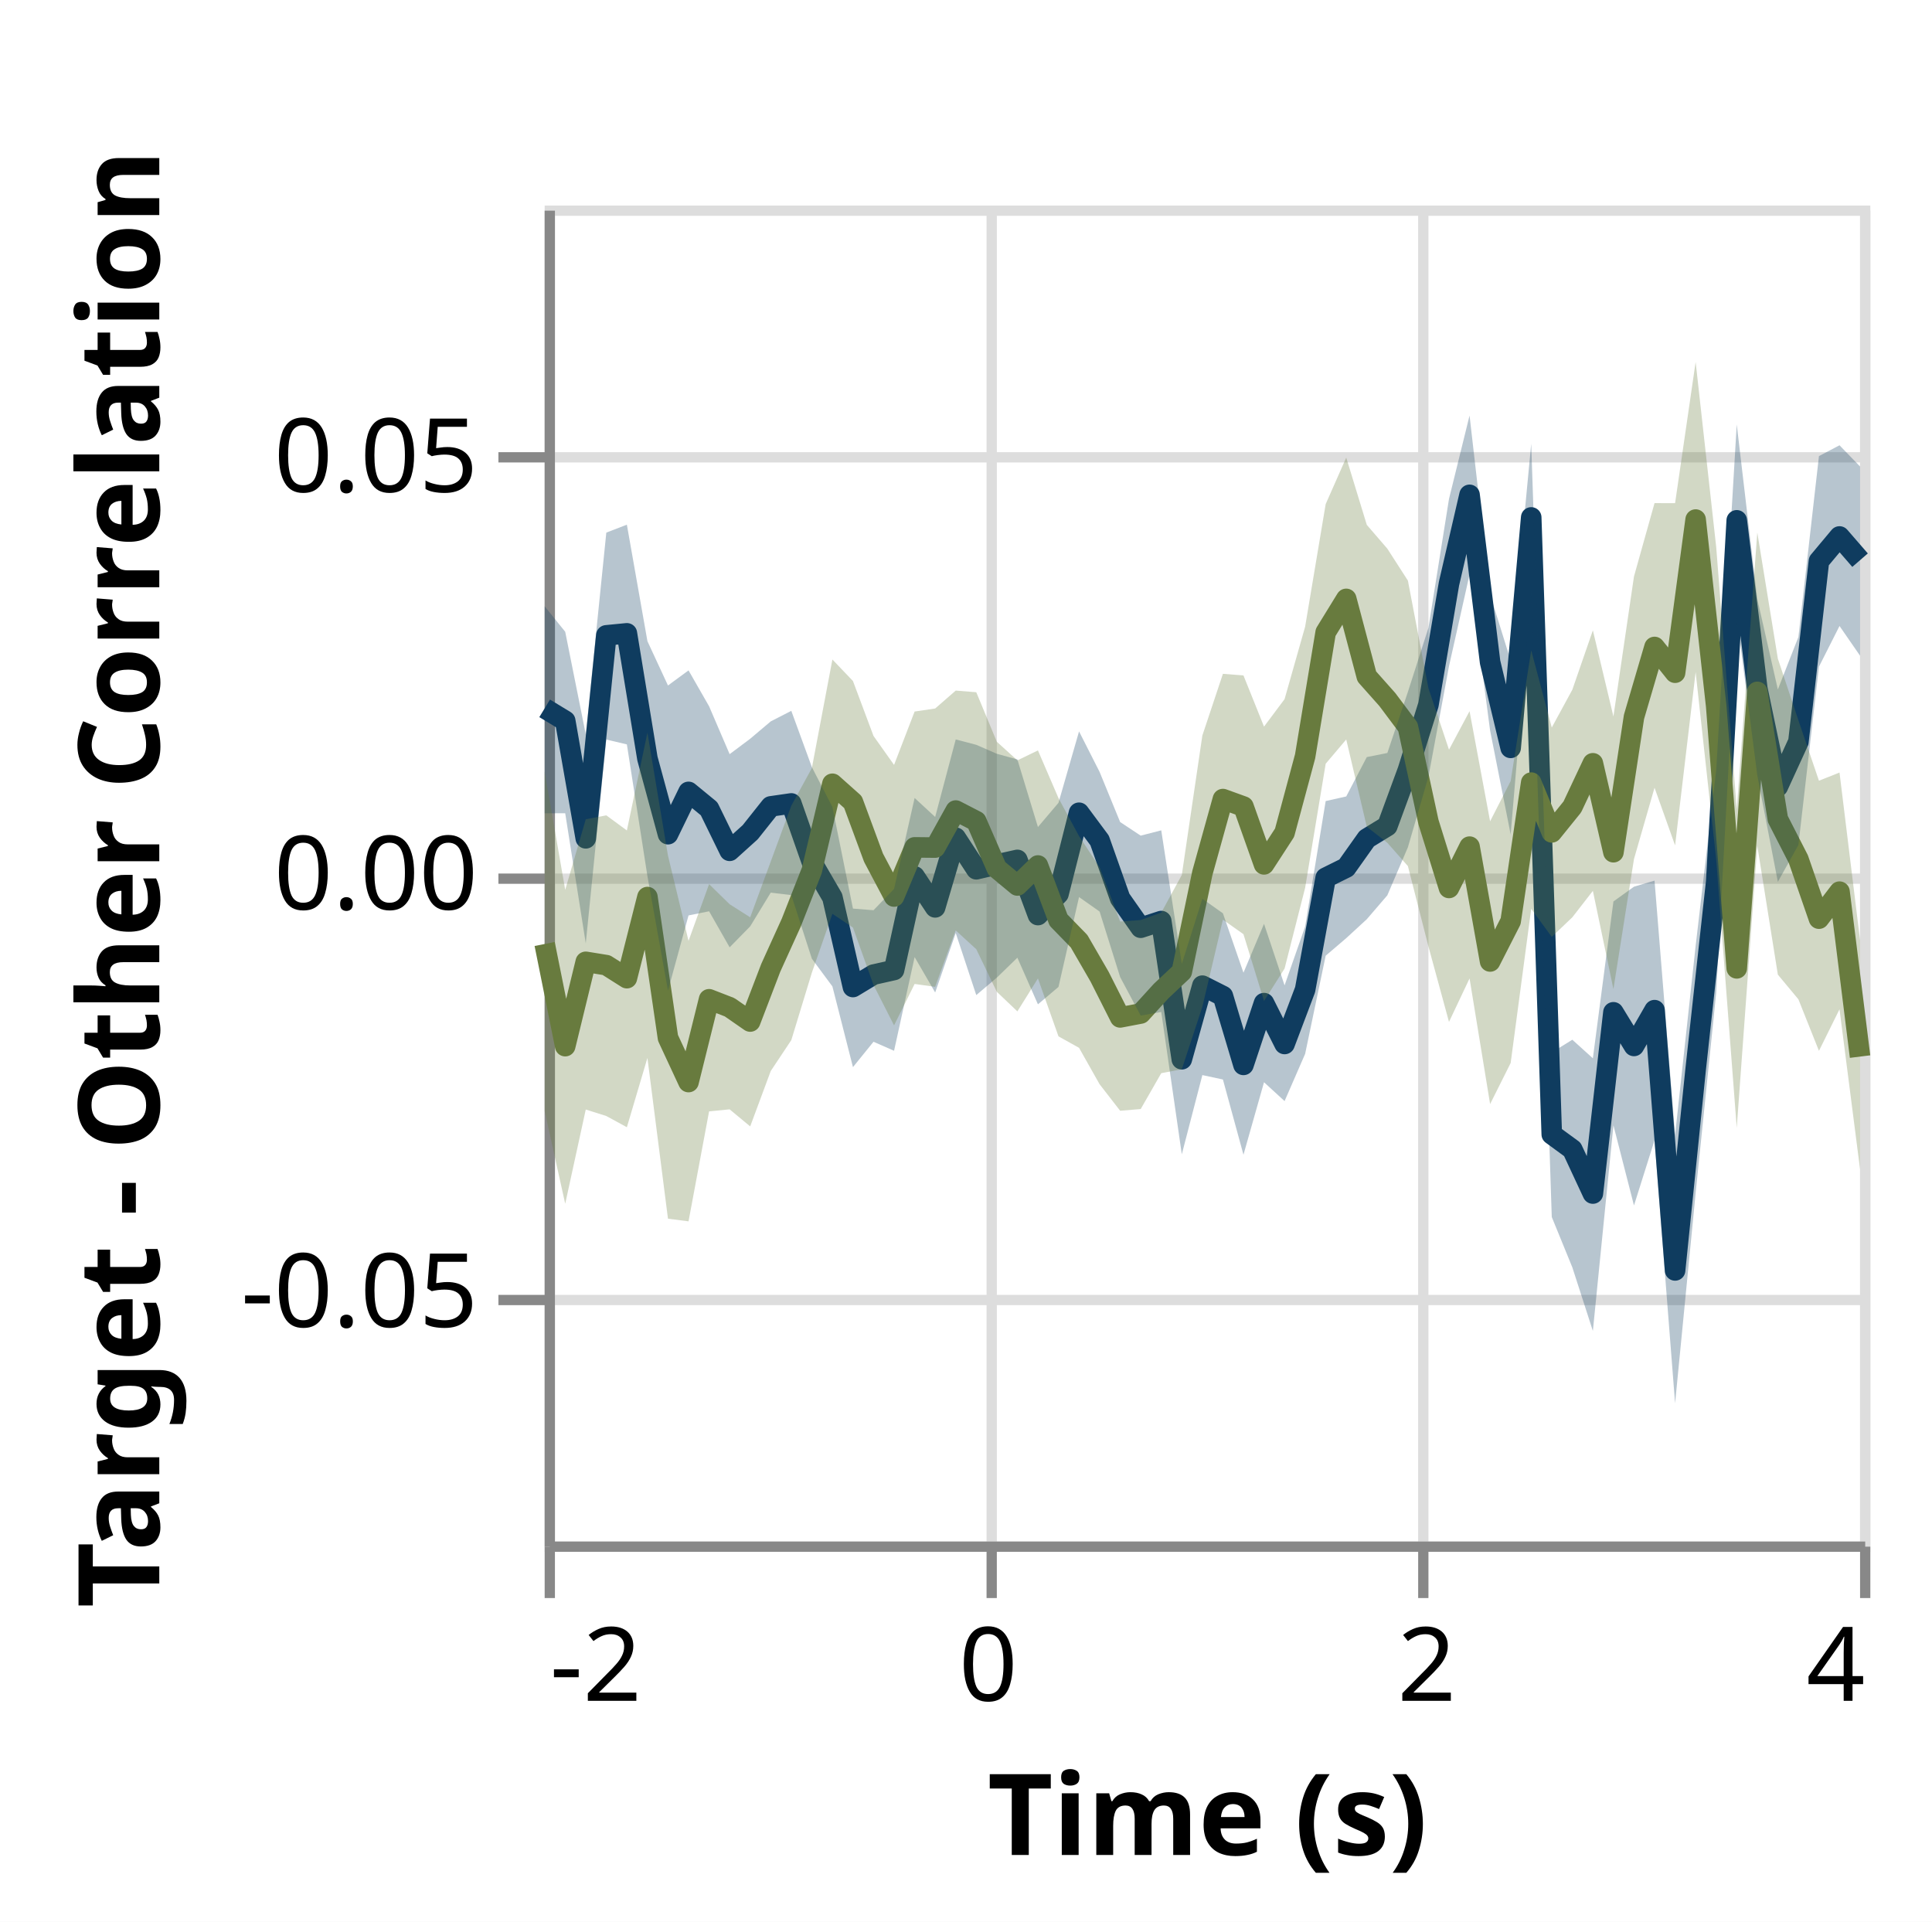
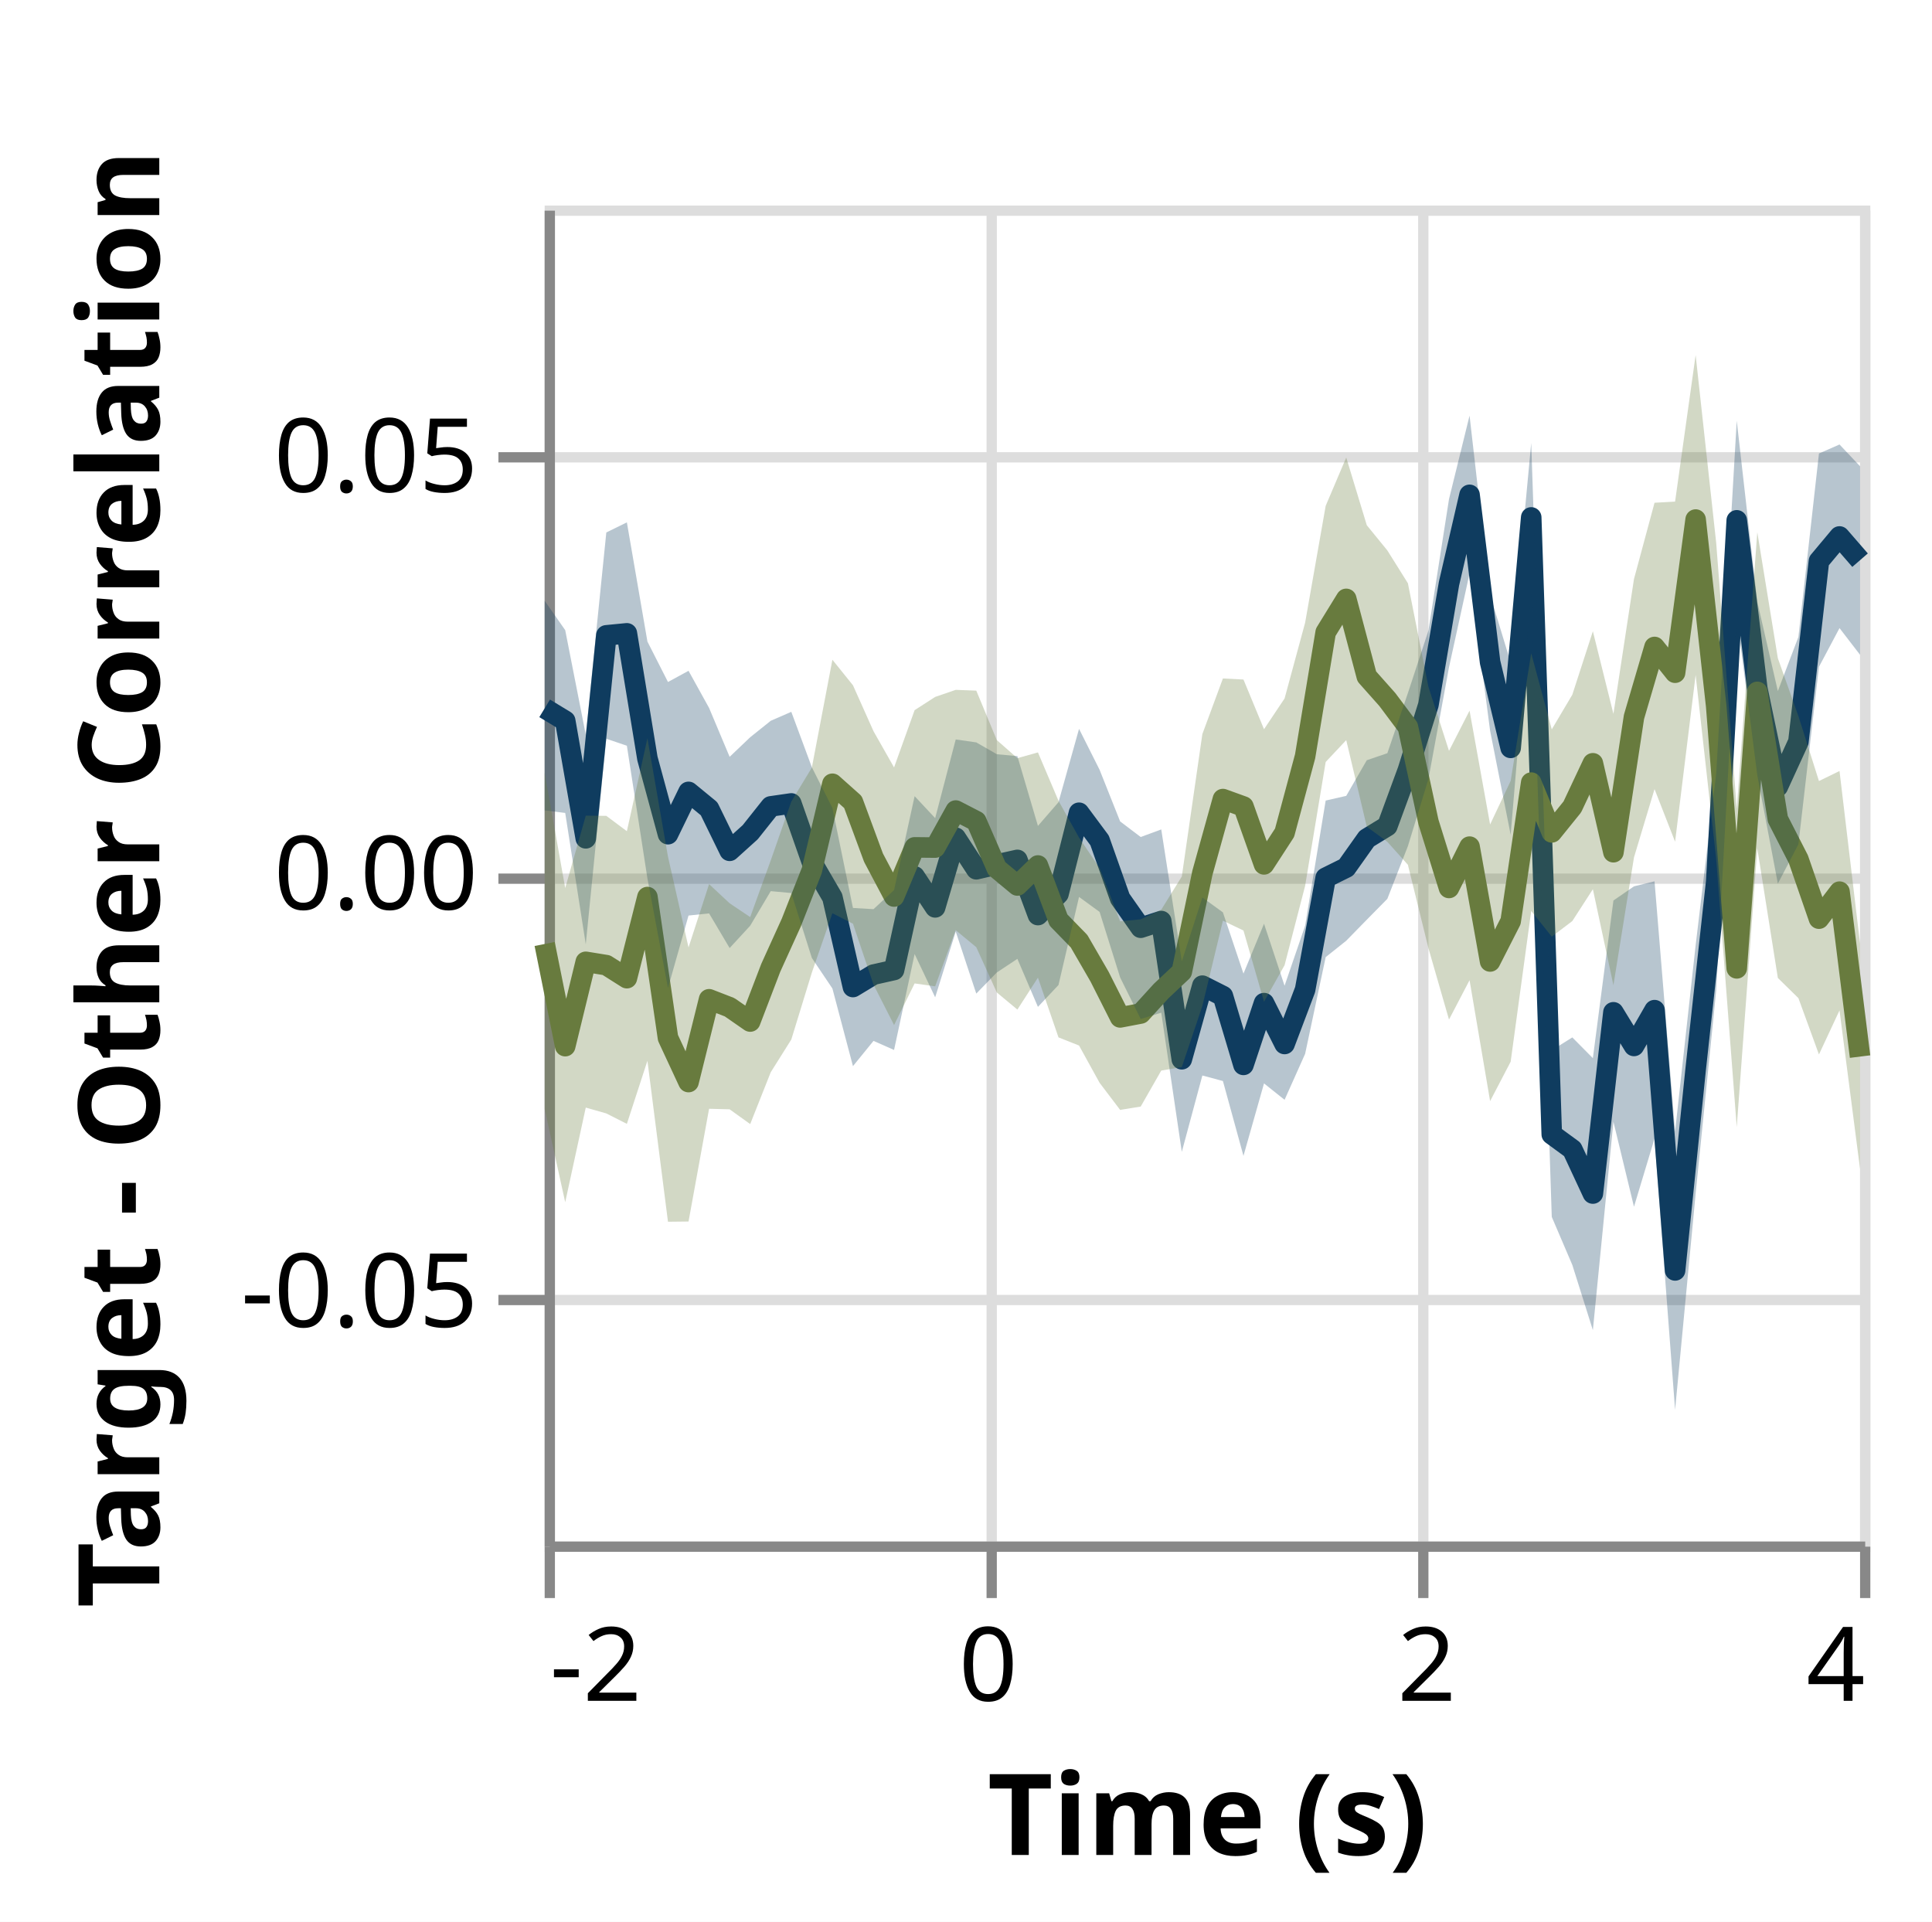
<svg xmlns="http://www.w3.org/2000/svg" class="marks" width="188" height="187" viewBox="0 0 188 187" version="1.1">
  <rect width="188" height="187" fill="white" />
  <g fill="none" stroke-miterlimit="10" transform="translate(53,20)">
    <g class="mark-group role-frame root" role="graphics-object" aria-roledescription="group mark container">
      <g transform="translate(0,0)">
        <path class="background" aria-hidden="true" d="M0.5,0.5h128v130h-128Z" stroke="#ddd" />
        <g>
          <g class="mark-group role-axis" aria-hidden="true">
            <g transform="translate(0.5,130.5)">
              <path class="background" aria-hidden="true" d="M0,0h0v0h0Z" pointer-events="none" />
              <g>
                <g class="mark-rule role-axis-grid" pointer-events="none">
                  <line transform="translate(0,-130)" x2="0" y2="130" stroke="#ddd" stroke-width="1" opacity="1" />
                  <line transform="translate(43,-130)" x2="0" y2="130" stroke="#ddd" stroke-width="1" opacity="1" />
                  <line transform="translate(85,-130)" x2="0" y2="130" stroke="#ddd" stroke-width="1" opacity="1" />
                  <line transform="translate(128,-130)" x2="0" y2="130" stroke="#ddd" stroke-width="1" opacity="1" />
                </g>
              </g>
              <path class="foreground" aria-hidden="true" d="" pointer-events="none" display="none" />
            </g>
          </g>
          <g class="mark-group role-axis" aria-hidden="true">
            <g transform="translate(0.5,0.5)">
              <path class="background" aria-hidden="true" d="M0,0h0v0h0Z" pointer-events="none" />
              <g>
                <g class="mark-rule role-axis-grid" pointer-events="none">
                  <line transform="translate(0,106)" x2="128" y2="0" stroke="#ddd" stroke-width="1" opacity="1" />
                  <line transform="translate(0,65)" x2="128" y2="0" stroke="#ddd" stroke-width="1" opacity="1" />
                  <line transform="translate(0,24)" x2="128" y2="0" stroke="#ddd" stroke-width="1" opacity="1" />
                </g>
              </g>
              <path class="foreground" aria-hidden="true" d="" pointer-events="none" display="none" />
            </g>
          </g>
          <g class="mark-group role-axis" role="graphics-symbol" aria-roledescription="axis" aria-label="X-axis titled 'Time (s)' for a linear scale with values from -2 to 4">
            <g transform="translate(0.5,130.5)">
              <path class="background" aria-hidden="true" d="M0,0h0v0h0Z" pointer-events="none" />
              <g>
                <g class="mark-rule role-axis-tick" pointer-events="none">
                  <line transform="translate(0,0)" x2="0" y2="5" stroke="#888" stroke-width="1" opacity="1" />
                  <line transform="translate(43,0)" x2="0" y2="5" stroke="#888" stroke-width="1" opacity="1" />
                  <line transform="translate(85,0)" x2="0" y2="5" stroke="#888" stroke-width="1" opacity="1" />
                  <line transform="translate(128,0)" x2="0" y2="5" stroke="#888" stroke-width="1" opacity="1" />
                </g>
                <g class="mark-text role-axis-label" pointer-events="none">
                  <text text-anchor="start" transform="translate(0,15)" font-family="sans-serif" font-size="10px" fill="#000" opacity="1">-2</text>
                  <text text-anchor="middle" transform="translate(42.66667,15)" font-family="sans-serif" font-size="10px" fill="#000" opacity="1">0</text>
                  <text text-anchor="middle" transform="translate(85.33333,15)" font-family="sans-serif" font-size="10px" fill="#000" opacity="1">2</text>
                  <text text-anchor="end" transform="translate(128,15)" font-family="sans-serif" font-size="10px" fill="#000" opacity="1">4</text>
                </g>
                <g class="mark-rule role-axis-domain" pointer-events="none">
                  <line transform="translate(0,0)" x2="128" y2="0" stroke="#888" stroke-width="1" opacity="1" />
                </g>
                <g class="mark-text role-axis-title" pointer-events="none">
                  <text text-anchor="middle" transform="translate(64,30)" font-family="sans-serif" font-size="11px" font-weight="bold" fill="#000" opacity="1">Time (s)</text>
                </g>
              </g>
              <path class="foreground" aria-hidden="true" d="" pointer-events="none" display="none" />
            </g>
          </g>
          <g class="mark-group role-axis" role="graphics-symbol" aria-roledescription="axis" aria-label="Y-axis titled 'Target - Other Correlation' for a linear scale with values from -0.08 to 0.08">
            <g transform="translate(0.5,0.5)">
              <path class="background" aria-hidden="true" d="M0,0h0v0h0Z" pointer-events="none" />
              <g>
                <g class="mark-rule role-axis-tick" pointer-events="none">
                  <line transform="translate(0,106)" x2="-5" y2="0" stroke="#888" stroke-width="1" opacity="1" />
                  <line transform="translate(0,65)" x2="-5" y2="0" stroke="#888" stroke-width="1" opacity="1" />
                  <line transform="translate(0,24)" x2="-5" y2="0" stroke="#888" stroke-width="1" opacity="1" />
                </g>
                <g class="mark-text role-axis-label" pointer-events="none">
                  <text text-anchor="end" transform="translate(-7,108.625)" font-family="sans-serif" font-size="10px" fill="#000" opacity="1">-0.05</text>
                  <text text-anchor="end" transform="translate(-7,68)" font-family="sans-serif" font-size="10px" fill="#000" opacity="1">0.00</text>
                  <text text-anchor="end" transform="translate(-7,27.375)" font-family="sans-serif" font-size="10px" fill="#000" opacity="1">0.05</text>
                </g>
                <g class="mark-rule role-axis-domain" pointer-events="none">
                  <line transform="translate(0,130)" x2="0" y2="-130" stroke="#888" stroke-width="1" opacity="1" />
                </g>
                <g class="mark-text role-axis-title" pointer-events="none">
                  <text text-anchor="middle" transform="translate(-36,65) rotate(-90) translate(0,-2)" font-family="sans-serif" font-size="11px" font-weight="bold" fill="#000" opacity="1">Target - Other Correlation</text>
                </g>
              </g>
              <path class="foreground" aria-hidden="true" d="" pointer-events="none" display="none" />
            </g>
          </g>
          <g class="mark-group role-scope layer_0_layer_0_layer_0_pathgroup" role="graphics-object" aria-roledescription="group mark container">
            <g transform="translate(0,0)">
              <path class="background" aria-hidden="true" d="M0,0h128v130h-128Z" />
              <g>
                <g class="mark-line role-mark layer_0_layer_0_layer_0_marks" role="graphics-object" aria-roledescription="line mark container">
                  <path aria-label="Time (s): -2; Source: global; Target - Other Correlation: 0.0197836288683" role="graphics-symbol" aria-roledescription="line mark" d="M0,48.926L2,50.141L4,61.574L6,41.823L8,41.628L10,53.81L12,61.173L14,57.056L16,58.697L18,62.789L20,60.983L22,58.467L24,58.179L26,63.883L28,67.323L30,76.044L32,74.835L34,74.386L36,65.281L38,68.293L40,61.517L42,64.586L44,64.119L46,63.673L48,69.042L50,66.98L52,59.085L54,61.776L56,67.425L58,70.275L60,69.623L62,83.073L64,75.911L66,76.921L68,83.62L70,77.61L72,81.586L74,76.297L76,65.411L78,64.42L80,61.601L82,60.378L84,54.935L86,48.568L88,36.792L90,28.151L92,44.437L94,52.773L96,30.349L98,90.381L100,91.844L102,96.139L104,78.502L106,81.777L108,78.294L110,103.62L112,84.067L114,65.807L116,30.631L118,46.99L120,56.542L122,52.178L124,34.593L126,32.202L128,34.508" stroke="#0F3C5F" stroke-width="2" stroke-linejoin="round" />
                </g>
              </g>
              <path class="foreground" aria-hidden="true" d="" display="none" />
            </g>
            <g transform="translate(0,0)">
              <path class="background" aria-hidden="true" d="M0,0h128v130h-128Z" />
              <g>
                <g class="mark-line role-mark layer_0_layer_0_layer_0_marks" role="graphics-object" aria-roledescription="line mark container">
                  <path aria-label="Time (s): -2; Source: object; Target - Other Correlation: -0.00843555910902" role="graphics-symbol" aria-roledescription="line mark" d="M0,71.854L2,81.796L4,73.591L6,73.915L8,75.182L10,67.289L12,80.992L14,85.291L16,77.236L18,78.013L20,79.401L22,74.177L24,69.77L26,64.691L28,56.265L30,58.048L32,63.459L34,67.236L36,62.454L38,62.474L40,58.871L42,59.903L44,64.505L46,66.163L48,64.218L50,69.529L52,71.582L54,75.039L56,79L58,78.619L60,76.425L62,74.55L64,64.949L66,57.755L68,58.479L70,64.11L72,61.03L74,53.59L76,41.527L78,38.275L80,45.819L82,48.069L84,50.74L86,59.984L88,66.403L90,62.383L92,73.558L94,69.636L96,56.153L98,60.995L100,58.52L102,54.272L104,62.926L106,49.764L108,42.954L110,45.459L112,30.557L114,48.701L116,74.228L118,47.324L120,59.706L122,63.612L124,69.391L126,66.764L128,82.813" stroke="#687B3E" stroke-width="2" stroke-linejoin="round" />
                </g>
              </g>
              <path class="foreground" aria-hidden="true" d="" display="none" />
            </g>
          </g>
          <g class="mark-group role-scope layer_0_layer_0_layer_1_layer_0_pathgroup" role="graphics-object" aria-roledescription="group mark container">
            <g transform="translate(0,0)">
              <path class="background" aria-hidden="true" d="M0,0h128v130h-128Z" />
              <g>
                <g class="mark-area role-mark layer_0_layer_0_layer_1_layer_0_marks" role="graphics-object" aria-roledescription="area mark container">
-                   <path aria-label=": 0.00721145630462; upper_lower: 0.0320083979759; Time (s): -2; Source: global; upper: 0.0320083979759; lower: 0.00721145630462" role="graphics-symbol" aria-roledescription="errorband" d="M0,59.141L2,59.135L4,71.796L6,51.963L8,52.434L10,65.254L12,76.394L14,69.078L16,68.673L18,72.181L20,70.141L22,66.859L24,67.1L26,73.285L28,75.985L30,83.837L32,81.37L34,82.248L36,73.13L38,76.576L40,70.788L42,76.828L44,75.131L46,73.192L48,77.727L50,76.035L52,67.29L54,68.7L56,75.079L58,78.824L60,78.471L62,92.32L64,84.612L66,85.042L68,92.361L70,85.309L72,87.143L74,82.551L76,72.996L78,71.288L80,69.447L82,67.119L84,62.447L86,55.58L88,44.819L90,35.902L92,51.086L94,61.194L96,37.526L98,98.423L100,103.317L102,109.509L104,89.5L106,97.299L108,90.958L110,116.551L112,96.097L114,76.621L116,39.998L118,55.45L120,65.812L122,62.224L124,44.874L126,40.913L128,43.805L128,25.395L126,23.329L124,24.38L122,41.982L120,47.09L118,38.286L116,21.302L114,54.942L112,72.046L110,90.444L108,65.689L106,66.28L104,67.718L102,82.979L100,81.172L98,82.41L96,23.176L94,44.281L92,37.847L90,20.436L88,28.547L86,41.09L84,47.326L82,53.27L80,53.668L78,57.5L76,57.948L74,70.16L72,75.881L70,69.895L68,74.649L66,68.869L64,67.452L62,73.795L60,60.798L58,61.313L56,59.991L54,55.11L52,51.171L50,58.117L48,60.474L46,53.899L44,53.347L42,52.475L40,51.951L38,59.495L36,57.647L34,66.496L32,68.57L30,68.412L28,58.521L26,54.639L24,49.169L22,50.195L20,51.885L18,53.384L16,48.724L14,45.233L12,46.703L10,42.391L8,31.054L6,31.825L4,51.458L2,41.475L0,38.993Z" fill="#0F3C5F" opacity="0.3" />
+                   <path aria-label=": 0.00756013156867; upper_lower: 0.0326721661785; Time (s): -2; Source: global; upper: 0.0326721661785; lower: 0.00756013156867" role="graphics-symbol" aria-roledescription="errorband" d="M0,58.857L2,59.103L4,71.886L6,51.883L8,52.566L10,65.476L12,76.14L14,69.088L16,68.879L18,72.252L20,70.079L22,66.714L24,66.898L26,73.215L28,76.186L30,83.741L32,81.284L34,82.168L36,72.834L38,77.044L40,70.647L42,76.682L44,74.628L46,73.302L48,77.976L50,75.849L52,67.278L54,68.736L56,75.117L58,79.155L60,78.543L62,92.083L64,84.655L66,85.189L68,92.473L70,85.422L72,87.018L74,82.545L76,73.136L78,71.539L80,69.494L82,67.465L84,62.337L86,55.804L88,44.928L90,35.801L92,51.109L94,61.224L96,37.416L98,98.412L100,103.086L102,109.431L104,89.153L106,97.424L108,90.79L110,117.187L112,96.155L114,76.392L116,39.908L118,55.442L120,65.983L122,62.157L124,44.888L126,41.118L128,43.716L128,25.371L126,23.251L124,24.128L122,41.977L120,47.245L118,38.56L116,20.941L114,55.288L112,71.983L110,90.102L108,65.757L106,66.247L104,67.624L102,82.967L100,80.946L98,82.197L96,23.102L94,44.47L92,37.895L90,20.445L88,28.569L86,41.356L84,47.44L82,53.292L80,53.974L78,57.443L76,57.899L74,70.076L72,75.919L70,69.886L68,74.738L66,68.778L64,67.33L62,73.548L60,60.709L58,61.447L56,59.931L54,54.906L52,50.922L50,58.059L48,60.365L46,53.578L44,53.389L42,52.24L40,51.953L38,59.608L36,57.471L34,66.609L32,68.467L30,68.35L28,58.616L26,54.657L24,49.265L22,50.136L20,51.739L18,53.645L16,48.887L14,45.273L12,46.363L10,42.428L8,30.829L6,31.812L4,51.491L2,41.318L0,38.454Z" fill="#0F3C5F" opacity="0.3" />
                </g>
              </g>
              <path class="foreground" aria-hidden="true" d="" display="none" />
            </g>
            <g transform="translate(0,0)">
              <path class="background" aria-hidden="true" d="M0,0h128v130h-128Z" />
              <g>
                <g class="mark-area role-mark layer_0_layer_0_layer_1_layer_0_marks" role="graphics-object" aria-roledescription="area mark container">
-                   <path aria-label=": -0.0284581317175; upper_lower: 0.0122024017923; Time (s): -2; Source: object; upper: 0.0122024017923; lower: -0.0284581317175" role="graphics-symbol" aria-roledescription="errorband" d="M0,88.122L2,97.132L4,87.962L6,88.596L8,89.685L10,82.942L12,98.587L14,98.843L16,88.144L18,87.946L20,89.607L22,84.217L24,81.21L26,74.65L28,68.919L30,70.26L32,75.845L34,79.777L36,75.745L38,76.025L40,70.536L42,72.364L44,76.511L46,78.413L48,75.208L50,80.845L52,81.959L54,85.503L56,88.084L58,87.917L60,84.427L62,84.048L64,77.969L66,69.486L68,70.904L70,77.403L72,74.246L74,66.392L76,54.316L78,51.954L80,60.45L82,62.011L84,64.274L86,72.101L88,79.437L90,75.207L92,87.433L94,83.436L96,68.433L98,71.165L100,69.26L102,66.686L104,76.248L106,63.587L108,56.649L110,62.262L112,45.397L114,63.612L116,89.739L118,62.301L120,74.837L122,77.24L124,82.254L126,78.208L128,93.781L128,71.493L126,55.172L124,55.969L122,50.087L120,44.091L118,31.818L116,58.735L114,33.221L112,15.223L110,28.961L108,28.956L106,36.095L104,49.718L102,41.336L100,47.115L98,50.794L96,43.278L94,56.003L92,59.919L90,49.202L88,52.949L86,46.966L84,36.497L82,33.39L80,31.071L78,24.523L76,29.053L74,40.983L72,48.029L70,50.704L68,45.726L66,45.567L64,51.566L62,65.14L60,68.806L58,69.524L56,69.671L54,64.386L52,61.356L50,57.663L48,53.02L46,53.99L44,52.178L42,47.359L40,47.198L38,48.942L36,49.237L34,54.431L32,51.612L30,46.267L28,44.174L26,54.743L24,58.397L22,63.831L20,69.259L18,67.987L16,66.031L14,71.553L12,63.257L10,51.287L8,60.809L6,59.339L4,59.718L2,66.587L0,55.086Z" fill="#687B3E" opacity="0.3" />
+                   <path aria-label=": -0.0282257580639; upper_lower: 0.0120740640145; Time (s): -2; Source: object; upper: 0.0120740640145; lower: -0.0282257580639" role="graphics-symbol" aria-roledescription="errorband" d="M0,87.933L2,96.98L4,87.773L6,88.344L8,89.358L10,83.219L12,98.883L14,98.861L16,87.89L18,87.943L20,89.38L22,84.334L24,81.152L26,74.639L28,68.865L30,69.885L32,75.811L34,79.744L36,75.693L38,75.978L40,70.512L42,72.169L44,76.576L46,78.238L48,75.132L50,80.944L52,81.737L54,85.364L56,88.001L58,87.676L60,84.172L62,83.833L64,77.889L66,69.586L68,70.545L70,77.476L72,73.92L74,66.196L76,54.146L78,52.017L80,60.444L82,61.915L84,64.147L86,72.271L88,79.209L90,75.379L92,87.145L94,83.31L96,68.641L98,71.143L100,69.624L102,66.526L104,75.871L106,63.431L108,56.784L110,61.904L112,45.673L114,63.583L116,89.669L118,62.555L120,75.16L122,77.122L124,82.606L126,78.317L128,93.755L128,71.833L126,55.024L124,56L122,49.677L120,44.051L118,31.792L116,58.694L114,32.82L112,14.547L110,28.81L108,28.921L106,36.344L104,49.465L102,41.427L100,47.598L98,50.972L96,43.565L94,55.986L92,60.227L90,49.151L88,53.063L86,46.836L84,36.753L82,33.56L80,31.107L78,24.515L76,29.224L74,40.594L72,47.965L70,50.959L68,46.122L66,46.02L64,51.43L62,65.291L60,68.515L58,69.455L56,69.65L54,64.465L52,61.504L50,57.919L48,53.214L46,53.776L44,52.017L42,47.202L40,47.127L38,47.815L36,49.103L34,54.676L32,51.152L30,46.68L28,44.198L26,54.692L24,57.997L22,63.72L20,69.238L18,67.895L16,66.028L14,72.191L12,63.356L10,51.835L8,60.881L6,59.388L4,59.369L2,66.411L0,55.19Z" fill="#687B3E" opacity="0.3" />
                </g>
              </g>
              <path class="foreground" aria-hidden="true" d="" display="none" />
            </g>
          </g>
        </g>
        <path class="foreground" aria-hidden="true" d="" display="none" />
      </g>
    </g>
  </g>
</svg>
